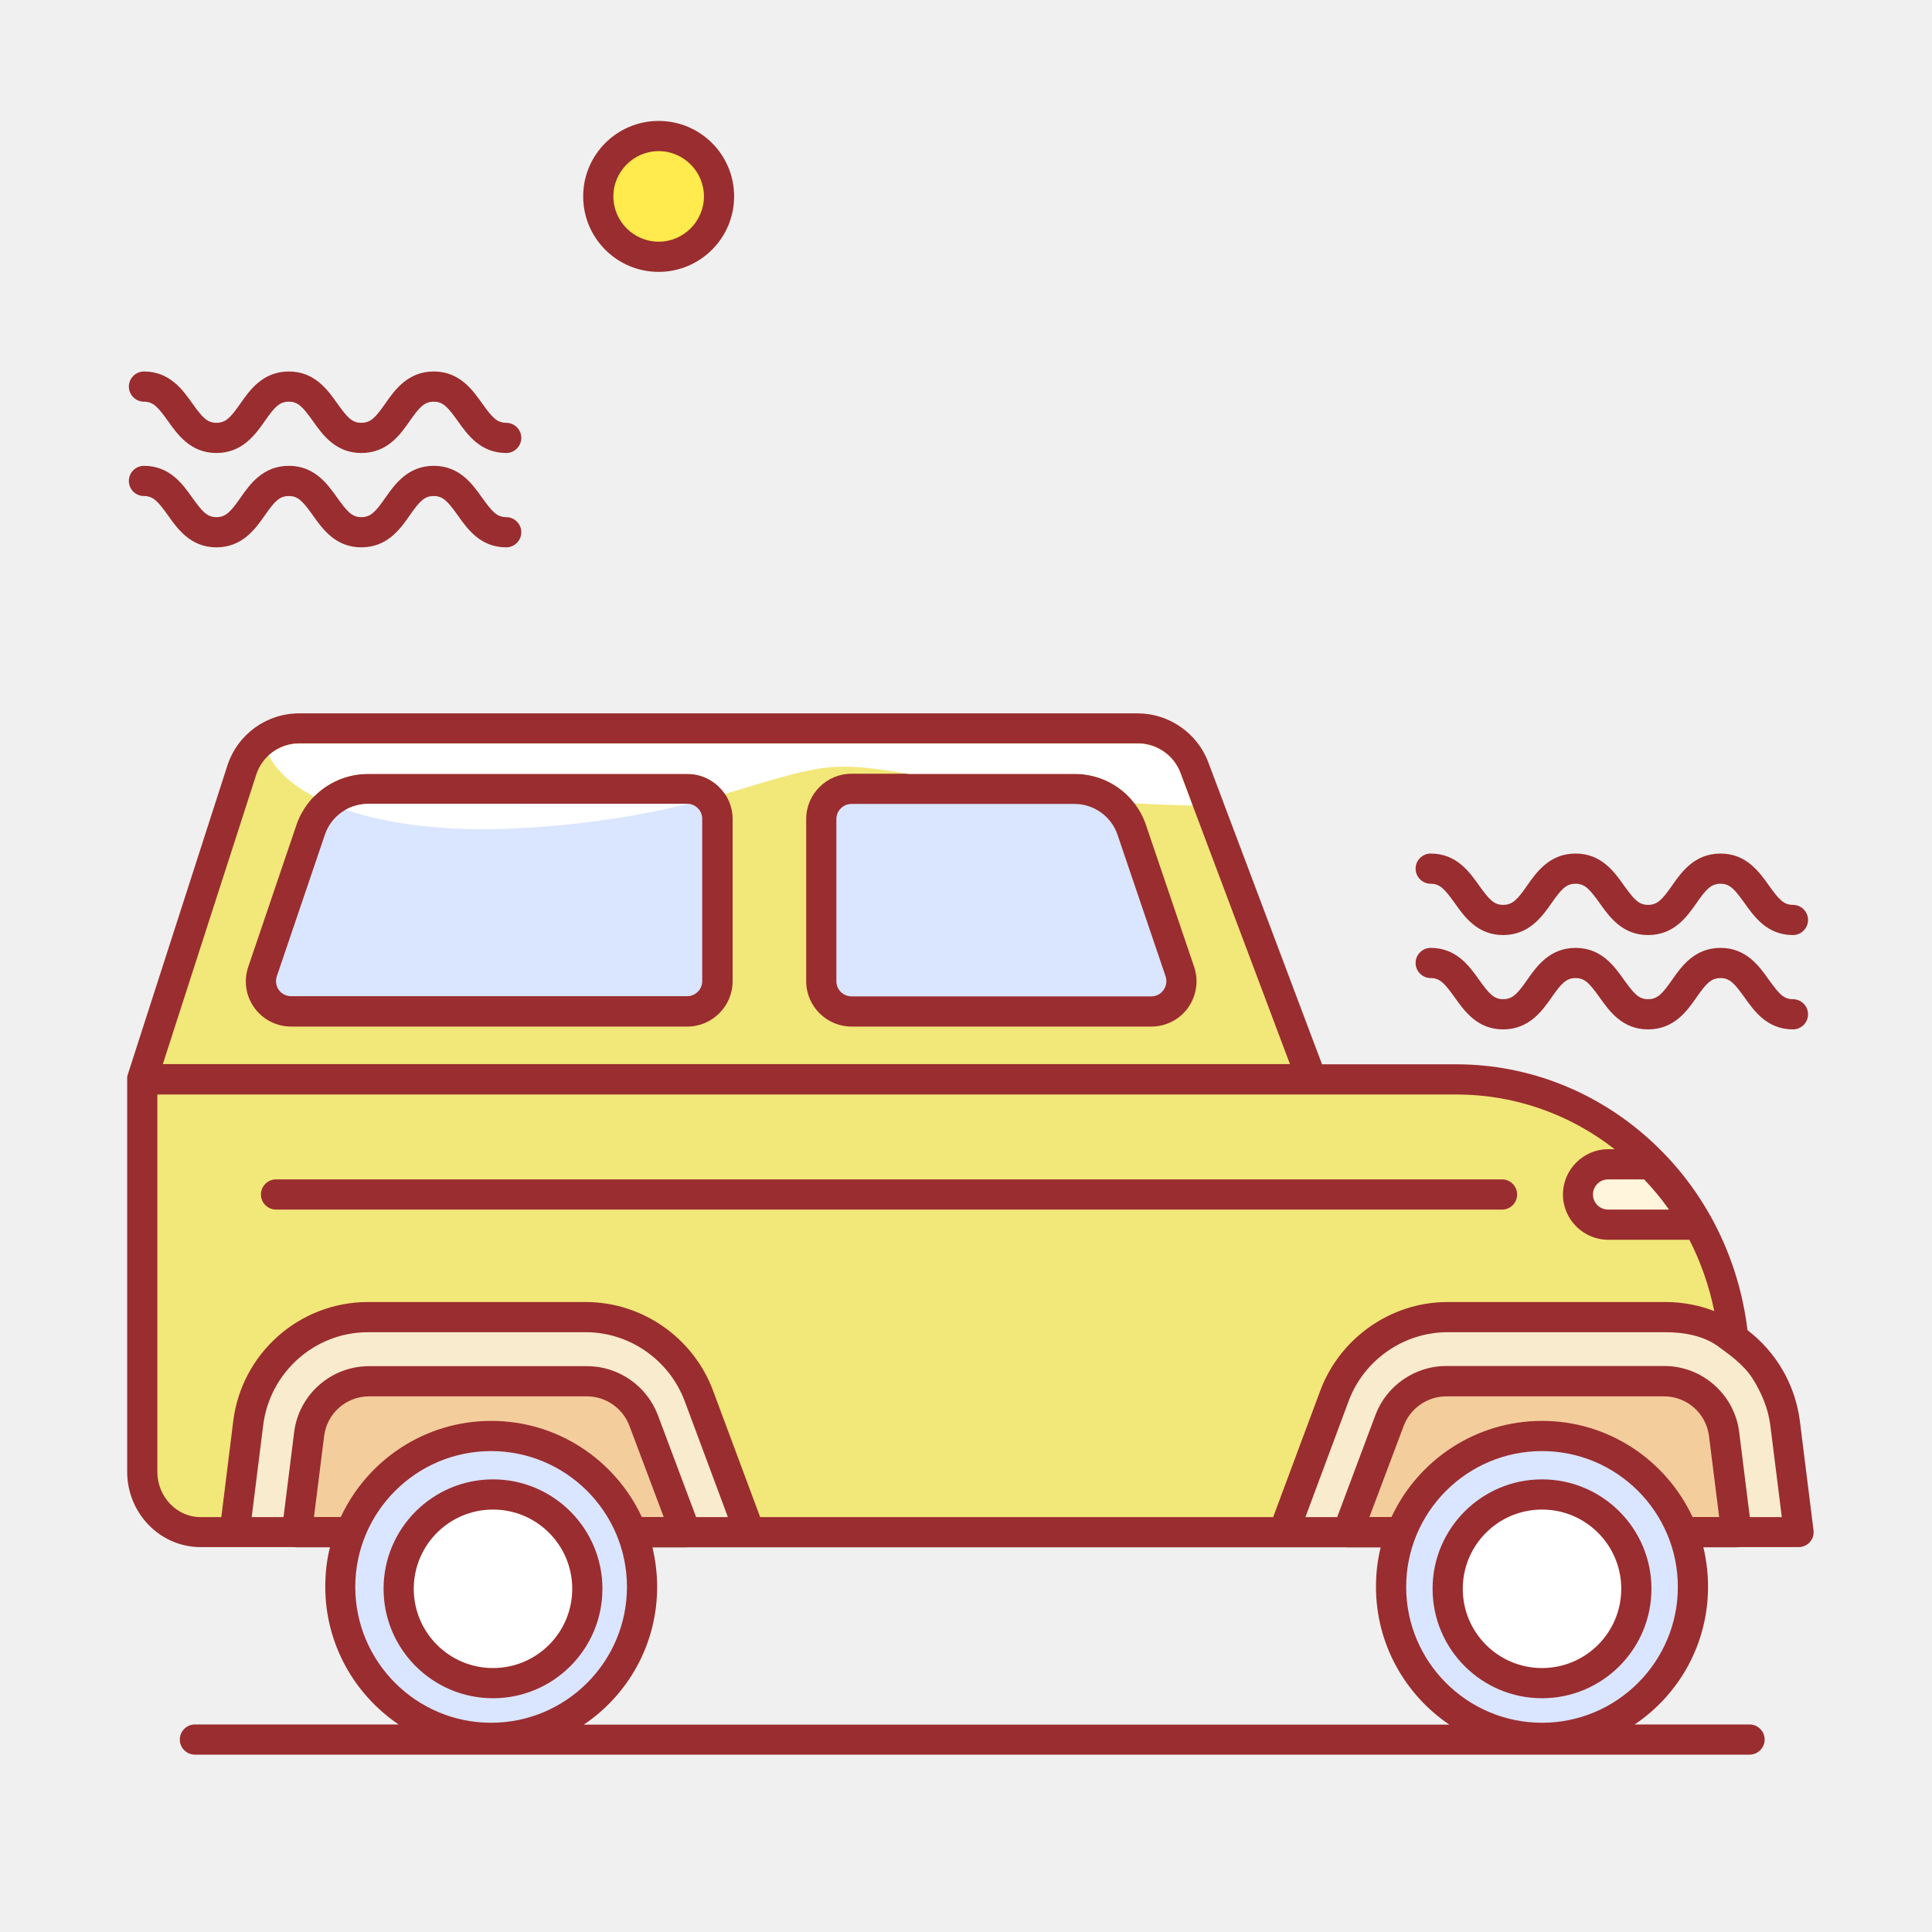
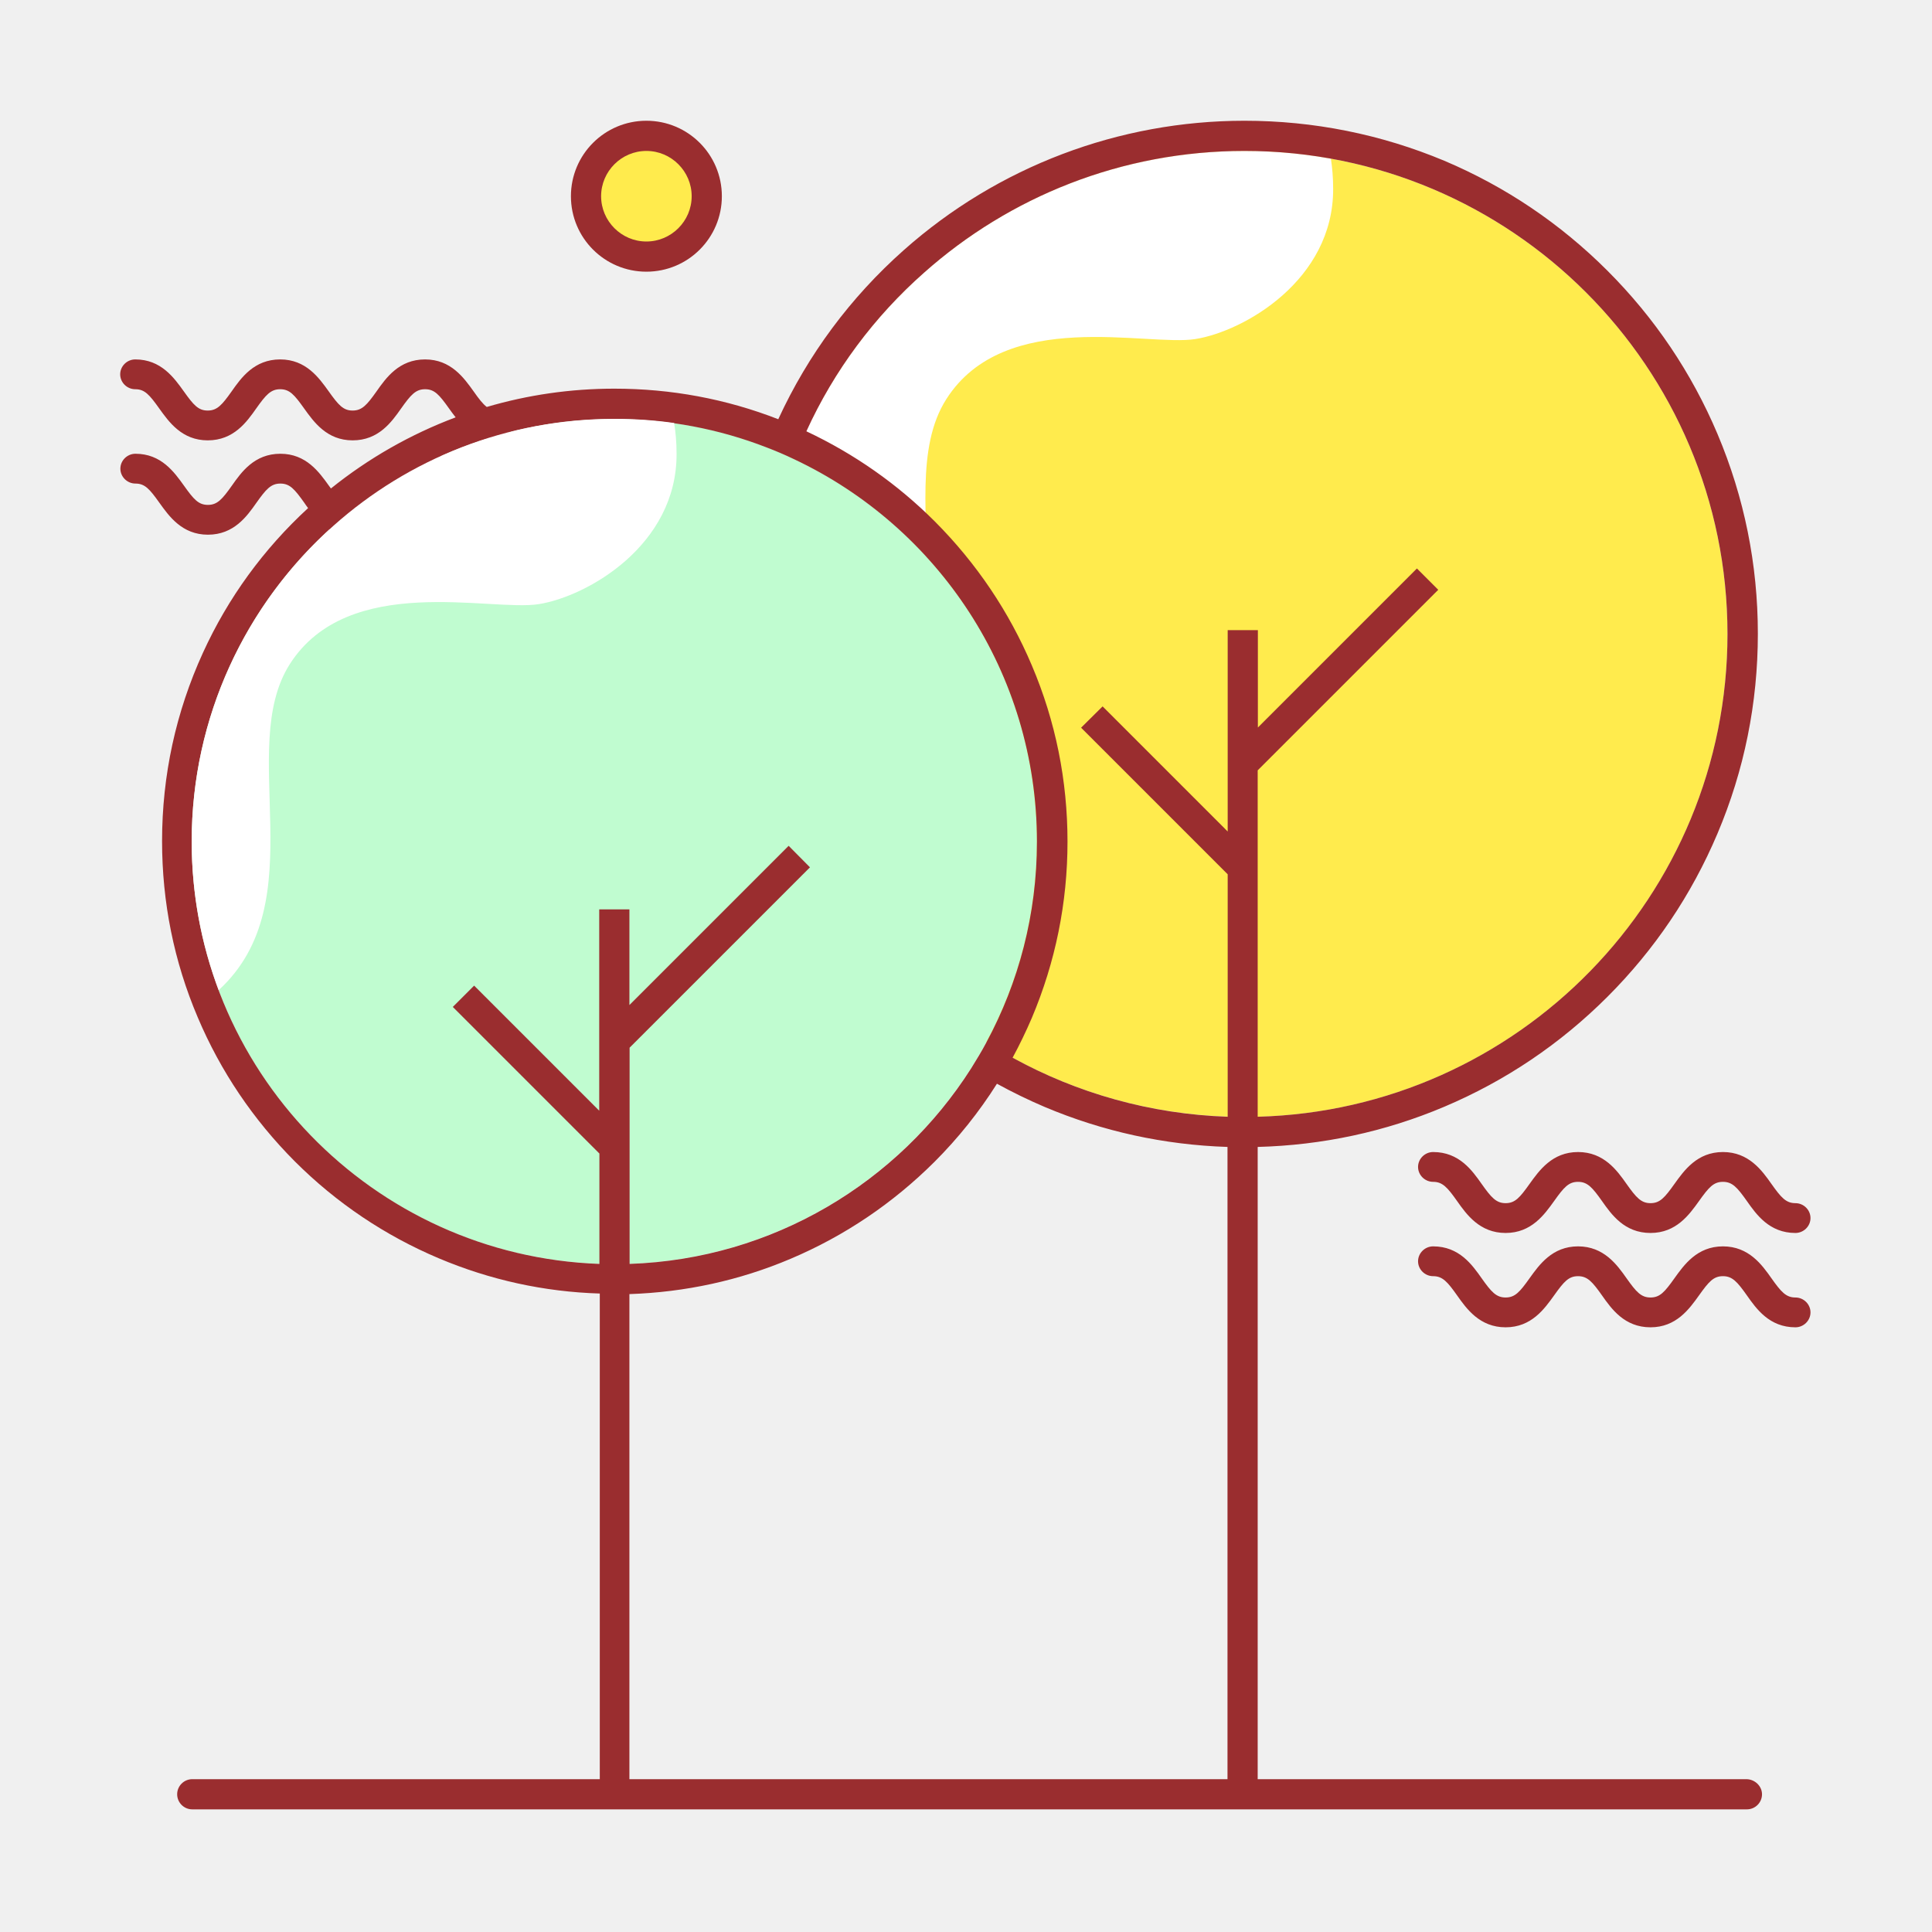
<svg xmlns="http://www.w3.org/2000/svg" width="800px" height="800px" viewBox="0 0 1024 1024" class="icon" version="1.1">
-   <path d="M894.4 812.1h-788.2c-17.1 0-30.9-14.3-30.9-32v-208H772c76 0 139.6 59.8 146.9 138.1l6.5 69.9c-0.1 17.6-13.9 32-31 32zM695.3 572h-620l52.9-163.8c4.3-13.2 16.6-22.2 30.5-22.2h444.5c13.3 0 25.3 8.3 29.9 20.7l62.2 165.3z" fill="#F2E779" />
-   <path d="M953.3 812.1l-7.2-57.7c-4-32.1-31.3-56.3-63.5-56.3H767.2c-26.5 0-50.6 16.8-59.9 41.7l-27 72.3h273z" fill="#F9EBCD" />
-   <path d="M920.3 812.1h-206l22.2-59.2c4.7-12.5 16.6-20.8 30-20.8h115.6c16.1 0 29.8 12 31.8 28l6.4 52z" fill="#F4CD9D" />
-   <path d="M920.3 820.1h-206c-2.6 0-5.1-1.3-6.6-3.4-1.5-2.2-1.8-4.9-0.9-7.4L729 750c5.8-15.5 20.9-26 37.5-26h115.6c20.1 0 37.2 15.1 39.7 35l6.5 52c0.3 2.3-0.4 4.6-1.9 6.3-1.6 1.8-3.8 2.8-6.1 2.8z m-194.5-16h185.4l-5.4-43c-1.5-12-11.7-21-23.8-21H766.5c-9.9 0-19 6.3-22.5 15.6l-18.2 48.4z" fill="#9A2D2F" />
-   <path d="M817.3 841.1m-80 0a80 80 0 1 0 160 0 80 80 0 1 0-160 0Z" fill="#DAE5FF" />
-   <path d="M124.3 812.1l7.2-57.7c4-32.1 31.3-56.3 63.5-56.3h115.5c26.5 0 50.6 16.8 59.9 41.7l27 72.3h-273.1z" fill="#F9EBCD" />
-   <path d="M157.3 812.1h206l-22.2-59.2c-4.7-12.5-16.6-20.8-30-20.8h-115.5c-16.1 0-29.8 12-31.8 28l-6.5 52z" fill="#F4CD9D" />
-   <path d="M363.3 820.1h-206c-2.3 0-4.5-1-6-2.7-1.5-1.7-2.2-4-1.9-6.3l6.5-52c2.5-20 19.6-35 39.7-35h115.6c16.6 0 31.6 10.4 37.5 26l22.2 59.2c0.9 2.5 0.6 5.2-0.9 7.4-1.6 2.1-4.1 3.4-6.7 3.4z m-196.9-16h185.4l-18.2-48.4c-3.5-9.3-12.5-15.6-22.5-15.6h-115.5c-12.1 0-22.3 9-23.8 21l-5.4 43z" fill="#9A2D2F" />
-   <path d="M260.3 841.1m-80 0a80 80 0 1 0 160 0 80 80 0 1 0-160 0Z" fill="#DAE5FF" />
-   <path d="M796.2 641.1h-649.9c-4.4 0-8-3.6-8-8s3.6-8 8-8h649.8c4.4 0 8 3.6 8 8s-3.5 8-7.9 8z" fill="#9A2D2F" />
-   <path d="M874.8 617.1h-22.5c-8.8 0-16 7.2-16 16s7.2 16 16 16h46.9c-6.7-11.8-14.9-22.5-24.4-32z" fill="#FFF5DC" />
-   <path d="M364.3 536.1h-210c-11 0-18.7-10.8-15.2-21.1l25.5-75.1c4.4-13 16.6-21.7 30.3-21.7h169.3c8.8 0 16 7.2 16 16v86c0.1 8.7-7.1 15.9-15.9 15.9z" fill="#DAE5FF" />
-   <path d="M364.3 544.1h-210c-7.7 0-15-3.7-19.5-10-4.6-6.4-5.7-14.3-3.2-21.7l25.5-75.1c5.5-16.2 20.8-27.2 37.9-27.2h169.3c13.2 0 24 10.8 24 24v86c0 13.2-10.8 24-24 24z m-169.3-118c-10.3 0-19.5 6.5-22.8 16.3l-25.5 75.1c-0.8 2.5-0.4 5.1 1.1 7.2 1.5 2.1 3.9 3.3 6.5 3.3h209.9c4.4 0 8-3.6 8-8v-86c0-4.4-3.6-8-8-8l-169.2 0.1z" fill="#9A2D2F" />
-   <path d="M610.3 536.1h-159c-8.9 0-16-7.2-16-16v-86c0-8.8 7.2-16 16-16h118.2c13.7 0 25.9 8.7 30.4 21.7l25.5 75.1c3.6 10.4-4.2 21.2-15.1 21.2z" fill="#DAE5FF" />
-   <path d="M610.3 544.1h-159c-13.2 0-24-10.8-24-24v-86c0-13.2 10.8-24 24-24h118.2c17.2 0 32.4 10.9 37.9 27.2l25.5 75.1c2.5 7.4 1.3 15.3-3.2 21.7-4.4 6.2-11.7 10-19.4 10z m-159-118c-4.4 0-8 3.6-8 8v86c0 4.4 3.6 8 8 8h158.9c2.6 0 5-1.2 6.5-3.4 1.5-2.1 1.9-4.7 1.1-7.2l-25.5-75.1c-3.3-9.7-12.5-16.3-22.8-16.3H451.3z" fill="#9A2D2F" />
-   <path d="M261.3 842.1m-50 0a50 50 0 1 0 100 0 50 50 0 1 0-100 0Z" fill="#FFFFFF" />
-   <path d="M261.3 900.1c-32 0-58-26-58-58s26-58 58-58 58 26 58 58-26 58-58 58z m0-100c-23.2 0-42 18.8-42 42s18.8 42 42 42 42-18.8 42-42-18.8-42-42-42z" fill="#9A2D2F" />
-   <path d="M817.3 842.1m-50 0a50 50 0 1 0 100 0 50 50 0 1 0-100 0Z" fill="#FFFFFF" />
-   <path d="M817.3 900.1c-32 0-58-26-58-58s26-58 58-58 58 26 58 58-26 58-58 58z m0-100c-23.2 0-42 18.8-42 42s18.8 42 42 42 42-18.8 42-42-18.8-42-42-42zM76.3 212.9c5 0 7.5 3 12.7 10.2 5.1 7.2 12 17 25.7 17s20.7-9.8 25.7-17c5.1-7.3 7.7-10.2 12.7-10.2s7.5 3 12.7 10.2c5.1 7.2 12 17 25.7 17 13.8 0 20.7-9.8 25.7-17 5.1-7.3 7.7-10.2 12.7-10.2s7.5 3 12.7 10.2c5.1 7.2 12 17 25.7 17 4.4 0 8-3.6 8-8s-3.6-8-8-8c-5 0-7.5-3-12.7-10.2-5.1-7.2-12-17-25.7-17s-20.7 9.8-25.7 17c-5.1 7.3-7.7 10.2-12.7 10.2s-7.5-3-12.7-10.2c-5.1-7.2-12-17-25.7-17s-20.7 9.8-25.7 17c-5.1 7.3-7.7 10.2-12.7 10.2s-7.5-3-12.7-10.2c-5.1-7.2-12-17-25.7-17-4.4 0-8 3.6-8 8s3.6 8 8 8zM76.3 262.9c5 0 7.5 3 12.7 10.2 5.1 7.2 12 17 25.7 17s20.7-9.8 25.7-17c5.1-7.3 7.7-10.2 12.7-10.2s7.5 3 12.7 10.2c5.1 7.2 12 17 25.7 17 13.8 0 20.7-9.8 25.7-17 5.1-7.3 7.7-10.2 12.7-10.2s7.5 3 12.7 10.2c5.1 7.2 12 17 25.7 17 4.4 0 8-3.6 8-8s-3.6-8-8-8c-5 0-7.5-3-12.7-10.2-5.1-7.2-12-17-25.7-17s-20.7 9.8-25.7 17c-5.1 7.3-7.7 10.2-12.7 10.2s-7.5-3-12.7-10.2c-5.1-7.2-12-17-25.7-17s-20.7 9.8-25.7 17c-5.1 7.3-7.7 10.2-12.7 10.2s-7.5-3-12.7-10.2c-5.1-7.2-12-17-25.7-17-4.4 0-8 3.6-8 8 0 4.5 3.6 8 8 8zM758.3 468.4c5 0 7.5 3 12.7 10.2 5.1 7.2 12 17 25.7 17s20.7-9.8 25.7-17c5.1-7.3 7.7-10.2 12.7-10.2s7.5 3 12.7 10.2c5.1 7.2 12 17 25.7 17 13.8 0 20.7-9.8 25.7-17 5.1-7.3 7.7-10.2 12.7-10.2s7.5 3 12.7 10.2c5.1 7.2 12 17 25.7 17 4.4 0 8-3.6 8-8s-3.6-8-8-8c-5 0-7.5-3-12.7-10.2-5.1-7.2-12-17-25.7-17s-20.7 9.8-25.7 17c-5.1 7.3-7.7 10.2-12.7 10.2s-7.5-3-12.7-10.2c-5.1-7.2-12-17-25.7-17s-20.7 9.8-25.7 17c-5.1 7.3-7.7 10.2-12.7 10.2s-7.5-3-12.7-10.2c-5.1-7.2-12-17-25.7-17-4.4 0-8 3.6-8 8s3.6 8 8 8zM758.3 518.4c5 0 7.5 3 12.7 10.2 5.1 7.2 12 17 25.7 17s20.7-9.8 25.7-17c5.1-7.3 7.7-10.2 12.7-10.2s7.5 3 12.7 10.2c5.1 7.2 12 17 25.7 17 13.8 0 20.7-9.8 25.7-17 5.1-7.3 7.7-10.2 12.7-10.2s7.5 3 12.7 10.2c5.1 7.2 12 17 25.7 17 4.4 0 8-3.6 8-8s-3.6-8-8-8c-5 0-7.5-3-12.7-10.2-5.1-7.2-12-17-25.7-17s-20.7 9.8-25.7 17c-5.1 7.3-7.7 10.2-12.7 10.2s-7.5-3-12.7-10.2c-5.1-7.2-12-17-25.7-17s-20.7 9.8-25.7 17c-5.1 7.3-7.7 10.2-12.7 10.2s-7.5-3-12.7-10.2c-5.1-7.2-12-17-25.7-17-4.4 0-8 3.6-8 8s3.6 8 8 8z" fill="#9A2D2F" />
-   <path d="M349.1 104.1m-32 0a32 32 0 1 0 64 0 32 32 0 1 0-64 0Z" fill="#FFEB4D" />
-   <path d="M349.1 144.1c-22.1 0-40-17.9-40-40s17.9-40 40-40 40 17.9 40 40-18 40-40 40z m0-64c-13.2 0-24 10.8-24 24s10.8 24 24 24 24-10.8 24-24-10.8-24-24-24z" fill="#9A2D2F" />
-   <path d="M961.2 811.1l-7.2-57.7c-2.5-19.9-12.9-37-27.8-48.4-4.6-38.1-22.1-73.1-49.7-99-28.7-27-65.9-41.9-104.7-41.9h-71.1L640.4 404c-5.8-15.5-20.9-25.9-37.4-25.9h-444.4c-17.4 0-32.7 11.1-38.1 27.7l-52.8 163.8c-0.2 0.5-0.2 0.9-0.3 1.4v209c0 22.1 17.5 40 38.9 40h68.6c-1.7 6.7-2.5 13.8-2.5 21 0 30.4 15.5 57.2 38.9 73h-108c-4.4 0-8 3.6-8 8s3.6 8 8 8h824c4.4 0 8-3.6 8-8s-3.6-8-8-8h-60.9c23.5-15.8 38.9-42.6 38.9-73 0-7.2-0.9-14.3-2.5-21h50.5c2.3 0 4.5-1 6-2.7s2.2-3.9 1.9-6.2z m-76.6-170h-32.3c-4.4 0-8-3.6-8-8s3.6-8 8-8h19.1c4.8 5 9.2 10.3 13.2 16z m-748.8-230.5c3.2-9.9 12.4-16.6 22.8-16.6h444.5c9.9 0 19 6.2 22.5 15.5l58.1 154.5h-597.4l49.5-153.4z m-12.2 342.8l-6.3 50.7h-11c-12.6 0-22.9-10.8-22.9-24v-200H772c30.4 0 59.7 10.2 83.8 29h-3.4c-13.2 0-24 10.8-24 24s10.8 24 24 24h43c6.1 11.9 10.5 24.6 13.2 37.8-8-3.1-16.8-4.8-25.8-4.8H767.2c-29.8 0-56.9 18.9-67.4 46.9l-25 67.1H402.9l-25-67.1c-10.5-28.1-37.6-46.9-67.4-46.9H195c-36.3 0-67 27.2-71.4 63.3z m9.8 50.7l6.1-48.7c3.5-28.1 27.4-49.3 55.5-49.3h115.5c23.2 0 44.2 14.7 52.4 36.5l22.9 61.5h-45.6c-14-30.1-44.5-51-79.8-51s-65.8 20.9-79.8 51h-47.2z m54.9 37c0-39.7 32.3-72 72-72s72 32.3 72 72-32.3 72-72 72-72-32.3-72-72z m121.1 73c23.5-15.8 38.9-42.6 38.9-73 0-7.2-0.9-14.3-2.5-21h386c-1.7 6.7-2.5 13.8-2.5 21 0 30.4 15.5 57.2 38.9 73H309.4z m507.9-1c-39.7 0-72-32.3-72-72s32.3-72 72-72 72 32.3 72 72-32.3 72-72 72z m79.8-109c-14-30.1-44.5-51-79.8-51s-65.8 20.9-79.8 51h-45.6l22.9-61.5c8.1-21.8 29.2-36.5 52.4-36.5h115.5c10.3 0 20.7 2 28.5 7.9 4.8 3.6 12.7 8.9 17.6 16.5 4.7 7.4 8.3 15.7 9.5 24.9l6.1 48.7h-47.3z" fill="#9A2D2F" />
-   <path d="M601.4 425.8c9.6 0.5 19.9 0.9 30.7 1.2l-6.5-17.4c-3.5-9.3-12.5-15.5-22.5-15.5h-444.5c-6.1 0-11.8 2.3-16.1 6.2 3.8 8 11.9 15.5 23.9 21.9 7.4-7.5 17.6-12 28.6-12h169.3c8.3 0 15.6 4.2 19.9 10.6 20-5.8 35.5-11.2 51.1-13.6 13.6-2 27.8-0.2 46.2 3h88a39.7 39.7 0 0 1 31.9 15.6zM272.8 439.1c39.2-2 68.2-7.2 91.4-13H195c-4.2 0-8.3 1.1-11.8 3.1 22.2 7.5 52.5 11.7 89.6 9.9z" fill="#FFFFFF" />
+   <path d="M951.6 703.5c-13.8 0-20.7-9.8-25.7-16.9-5.1-7.2-7.7-10.2-12.7-10.2s-7.5 2.9-12.7 10.2c-5.1 7.1-12 16.9-25.7 16.9-13.8 0-20.7-9.8-25.7-16.9-5.1-7.2-7.7-10.2-12.7-10.2s-7.5 2.9-12.7 10.2c-5.1 7.1-12 16.9-25.7 16.9s-20.7-9.8-25.7-16.9c-5.1-7.2-7.7-10.2-12.7-10.2-4.4 0-8-3.6-8-7.9s3.6-7.9 8-7.9c13.8 0 20.7 9.8 25.7 16.9 5.1 7.2 7.7 10.2 12.7 10.2s7.5-2.9 12.7-10.2c5.1-7.1 12-16.9 25.7-16.9s20.7 9.8 25.7 16.9c5.1 7.2 7.7 10.2 12.7 10.2 5 0 7.5-2.9 12.7-10.2 5.1-7.1 12-16.9 25.7-16.9s20.7 9.8 25.7 16.9c5.1 7.2 7.7 10.2 12.7 10.2 4.4 0 8 3.6 8 7.9s-3.6 7.9-8 7.9zM951.6 653.5c-13.8 0-20.7-9.8-25.7-16.9-5.1-7.2-7.7-10.2-12.7-10.2s-7.5 2.9-12.7 10.2c-5.1 7.1-12 16.9-25.7 16.9-13.8 0-20.7-9.8-25.7-16.9-5.1-7.2-7.7-10.2-12.7-10.2s-7.5 2.9-12.7 10.2c-5.1 7.1-12 16.9-25.7 16.9s-20.7-9.8-25.7-16.9c-5.1-7.2-7.7-10.2-12.7-10.2-4.4 0-8-3.6-8-7.9s3.6-7.9 8-7.9c13.8 0 20.7 9.8 25.7 16.9 5.1 7.2 7.7 10.2 12.7 10.2s7.5-2.9 12.7-10.2c5.1-7.1 12-16.9 25.7-16.9s20.7 9.8 25.7 16.9c5.1 7.2 7.7 10.2 12.7 10.2 5 0 7.5-2.9 12.7-10.2 5.1-7.1 12-16.9 25.7-16.9s20.7 9.8 25.7 16.9c5.1 7.2 7.7 10.2 12.7 10.2 4.4 0 8 3.6 8 7.9s-3.6 7.9-8 7.9z" fill="#9A2D2F" />
+   <path d="M342.6 104m-32 0a32 32 0 1 0 64 0 32 32 0 1 0-64 0Z" fill="#FFEB4D" />
+   <path d="M342.6 144c-22.1 0-40-17.9-40-40s17.9-40 40-40 40 17.9 40 40-17.9 40-40 40z m0-64c-13.2 0-24 10.8-24 24s10.8 24 24 24 24-10.8 24-24-10.8-24-24-24z" fill="#9A2D2F" />
+   <path d="M915.6 336c0 141.4-114.6 256-256 256s-256-114.6-256-256c0-76.2 33.3-144.6 86.1-191.5C534.9 104.4 594.4 80 659.6 80c141.4 0 256 114.6 256 256z" fill="#FFEB4D" />
+   <path d="M433.6 403.1c96-40.7 35-139.9 68-191.6 31.1-48.7 106.3-27.7 132-31.8s73.2-31.2 73-79.7c0-6-0.5-11.3-1.2-15.9-14.8-2.7-30.1-4.1-45.8-4.1-65.2 0-124.7 24.4-169.9 64.5-52.8 46.9-86.1 115.3-86.1 191.5 0 15.4 1.4 30.4 4 45.1 7.4 17.3 16 26.3 26 22z" fill="#FFFFFF" />
+   <path d="M549.6 446c0 123.7-100.3 224-224 224s-224-100.3-224-224c0-66.6 29-126.4 75.2-167.4 39.6-35.2 91.7-56.6 148.8-56.6 123.7 0 224 100.3 224 224z" fill="#C0FCD0" />
+   <path d="M925.6 943h-259V607.9c34.2-0.9 67.5-8 98.9-21.3 32.4-13.7 61.5-33.3 86.5-58.3s44.6-54.1 58.3-86.5c14.2-33.5 21.4-69.2 21.4-105.9s-7.2-72.3-21.4-105.9c-13.7-32.4-33.3-61.5-58.3-86.5s-54.1-44.6-86.5-58.3C732 71.2 696.3 64 659.6 64c-66.6 0-130.7 24.3-180.5 68.5-28.4 25.2-50.8 55.4-66.6 89.7-27.7-10.8-56.9-16.2-86.9-16.2-23.1 0-45.9 3.3-67.6 9.7-2.1-1.6-4.2-4.3-7-8.3-5.1-7.1-12-16.9-25.7-16.9-13.8 0-20.7 9.8-25.7 16.9-5.1 7.2-7.7 10.2-12.7 10.2-5 0-7.5-2.9-12.7-10.2-5.1-7.1-12-16.9-25.7-16.9-13.8 0-20.7 9.8-25.7 16.9-5.1 7.2-7.7 10.2-12.7 10.2-5 0-7.5-2.9-12.7-10.2-5.1-7.1-12-16.9-25.7-16.9-4.4 0-8 3.6-8 7.9s3.6 7.9 8 7.9c5 0 7.5 2.9 12.7 10.2 5.1 7.1 12 16.9 25.7 16.9 13.8 0 20.7-9.8 25.7-16.9 5.1-7.2 7.7-10.2 12.7-10.2 5 0 7.5 2.9 12.7 10.2 5.1 7.1 12 16.9 25.7 16.9 13.8 0 20.7-9.8 25.7-16.9 5.1-7.2 7.7-10.2 12.7-10.2s7.5 2.9 12.7 10.2c1.1 1.5 2.2 3.1 3.5 4.7-23.7 8.9-46.1 21.6-66.1 37.7-0.4-0.5-0.7-1-1.1-1.5-5.1-7.1-12-16.9-25.7-16.9-13.8 0-20.7 9.8-25.7 16.9-5.1 7.2-7.7 10.2-12.7 10.2-5 0-7.5-2.9-12.7-10.2-5.1-7.1-12-16.9-25.7-16.9-4.4 0-8 3.6-8 7.9s3.6 7.9 8 7.9c5 0 7.5 2.9 12.7 10.2 5.1 7.1 12 16.9 25.7 16.9 13.8 0 20.7-9.8 25.7-16.9 5.1-7.2 7.7-10.2 12.7-10.2 5 0 7.5 2.9 12.7 10.2 0.6 0.9 1.3 1.9 2 2.8-23.6 21.7-42.4 47.5-55.7 76.6-14.4 31.5-21.7 65.1-21.7 99.9 0 32.4 6.3 63.8 18.9 93.4 12.1 28.6 29.4 54.2 51.4 76.3 22 22 47.7 39.3 76.3 51.4 27.2 11.5 55.9 17.8 85.4 18.7V943h-216c-4.4 0-8 3.6-8 8s3.6 8 8 8h824c4.4 0 8-3.6 8-8s-3.9-8-8.3-8zM489.8 144.5C534.9 104.4 594.4 80 659.6 80c141.4 0 256 114.6 256 256 0 139-110.9 252.2-249 255.9V408.3l95.7-95.7-11.3-11.3-84.3 84.3V334h-16v106.7l-66.3-66.3-11.4 11.3 77.7 77.7v128.5c-41.2-1.4-80-12.6-114-31.3 3.7-6.8 7.1-13.9 10.2-21.1 12.5-29.6 18.9-61 18.9-93.4 0-32.4-6.3-63.8-18.9-93.4-12.1-28.6-29.4-54.2-51.4-76.3-19.9-19.9-42.8-35.9-68.1-47.8 14.7-32.3 36.1-60.9 62.4-84.1zM101.6 446c0-65.6 28.2-124.6 73.1-165.5 3.3 1.8 7.3 3 12.1 3 13.8 0 20.7-9.8 25.7-16.9 5.1-7.2 7.7-10.2 12.7-10.2s7.5 2.9 12.7 10.2c5.1 7.1 12 16.9 25.7 16.9 4.4 0 8-3.6 8-7.9s-3.6-7.9-8-7.9c-5 0-7.5-2.9-12.7-10.2-3.9-5.6-9-12.7-17.5-15.6 7.7-3.5 15.6-6.5 23.7-9.1 2 0.5 4.2 0.8 6.5 0.8 3.3 0 6.1-2 7.3-4.8 17.5-4.4 35.8-6.7 54.7-6.7 28.4 0 55.6 5.3 80.6 15 5 1.9 9.9 4 14.7 6.3 76 35.8 128.7 113.1 128.7 202.7 0 38.5-9.7 74.7-26.8 106.4-2.5 4.7-5.3 9.3-8.1 13.8-38.4 60.3-104.9 101-181 103.6V555.3l87.8-87.8 7.8-7.8-11.3-11.4-4.2 4.2-80.2 80.2V482h-16v106.7l-66.3-66.3-11.3 11.3 77.7 77.7v58.5C197.6 665.6 101.6 567 101.6 446z m232 239.9c29.6-1 58.3-7.2 85.4-18.7 28.6-12.1 54.2-29.4 76.3-51.4 12.6-12.6 23.7-26.5 33.1-41.4 8.2 4.5 16.6 8.6 25.3 12.3 30.8 13 63.3 20.1 96.9 21.2V943h-317V685.9z" fill="#9A2D2F" />
+   <path d="M176.8 278.6c-46.1 41-75.2 100.8-75.2 167.4 0 27.7 5.1 54.3 14.3 78.8 51.3-47.1 9.1-127.9 37.7-172.8 31.1-48.7 106.3-27.7 132-31.8s73.2-31.2 73-79.7c0-6.1-0.5-11.5-1.3-16.3-10.4-1.5-20.9-2.2-31.7-2.2-57.1 0-109.3 21.4-148.8 56.6z" fill="#FFFFFF" />
</svg>
